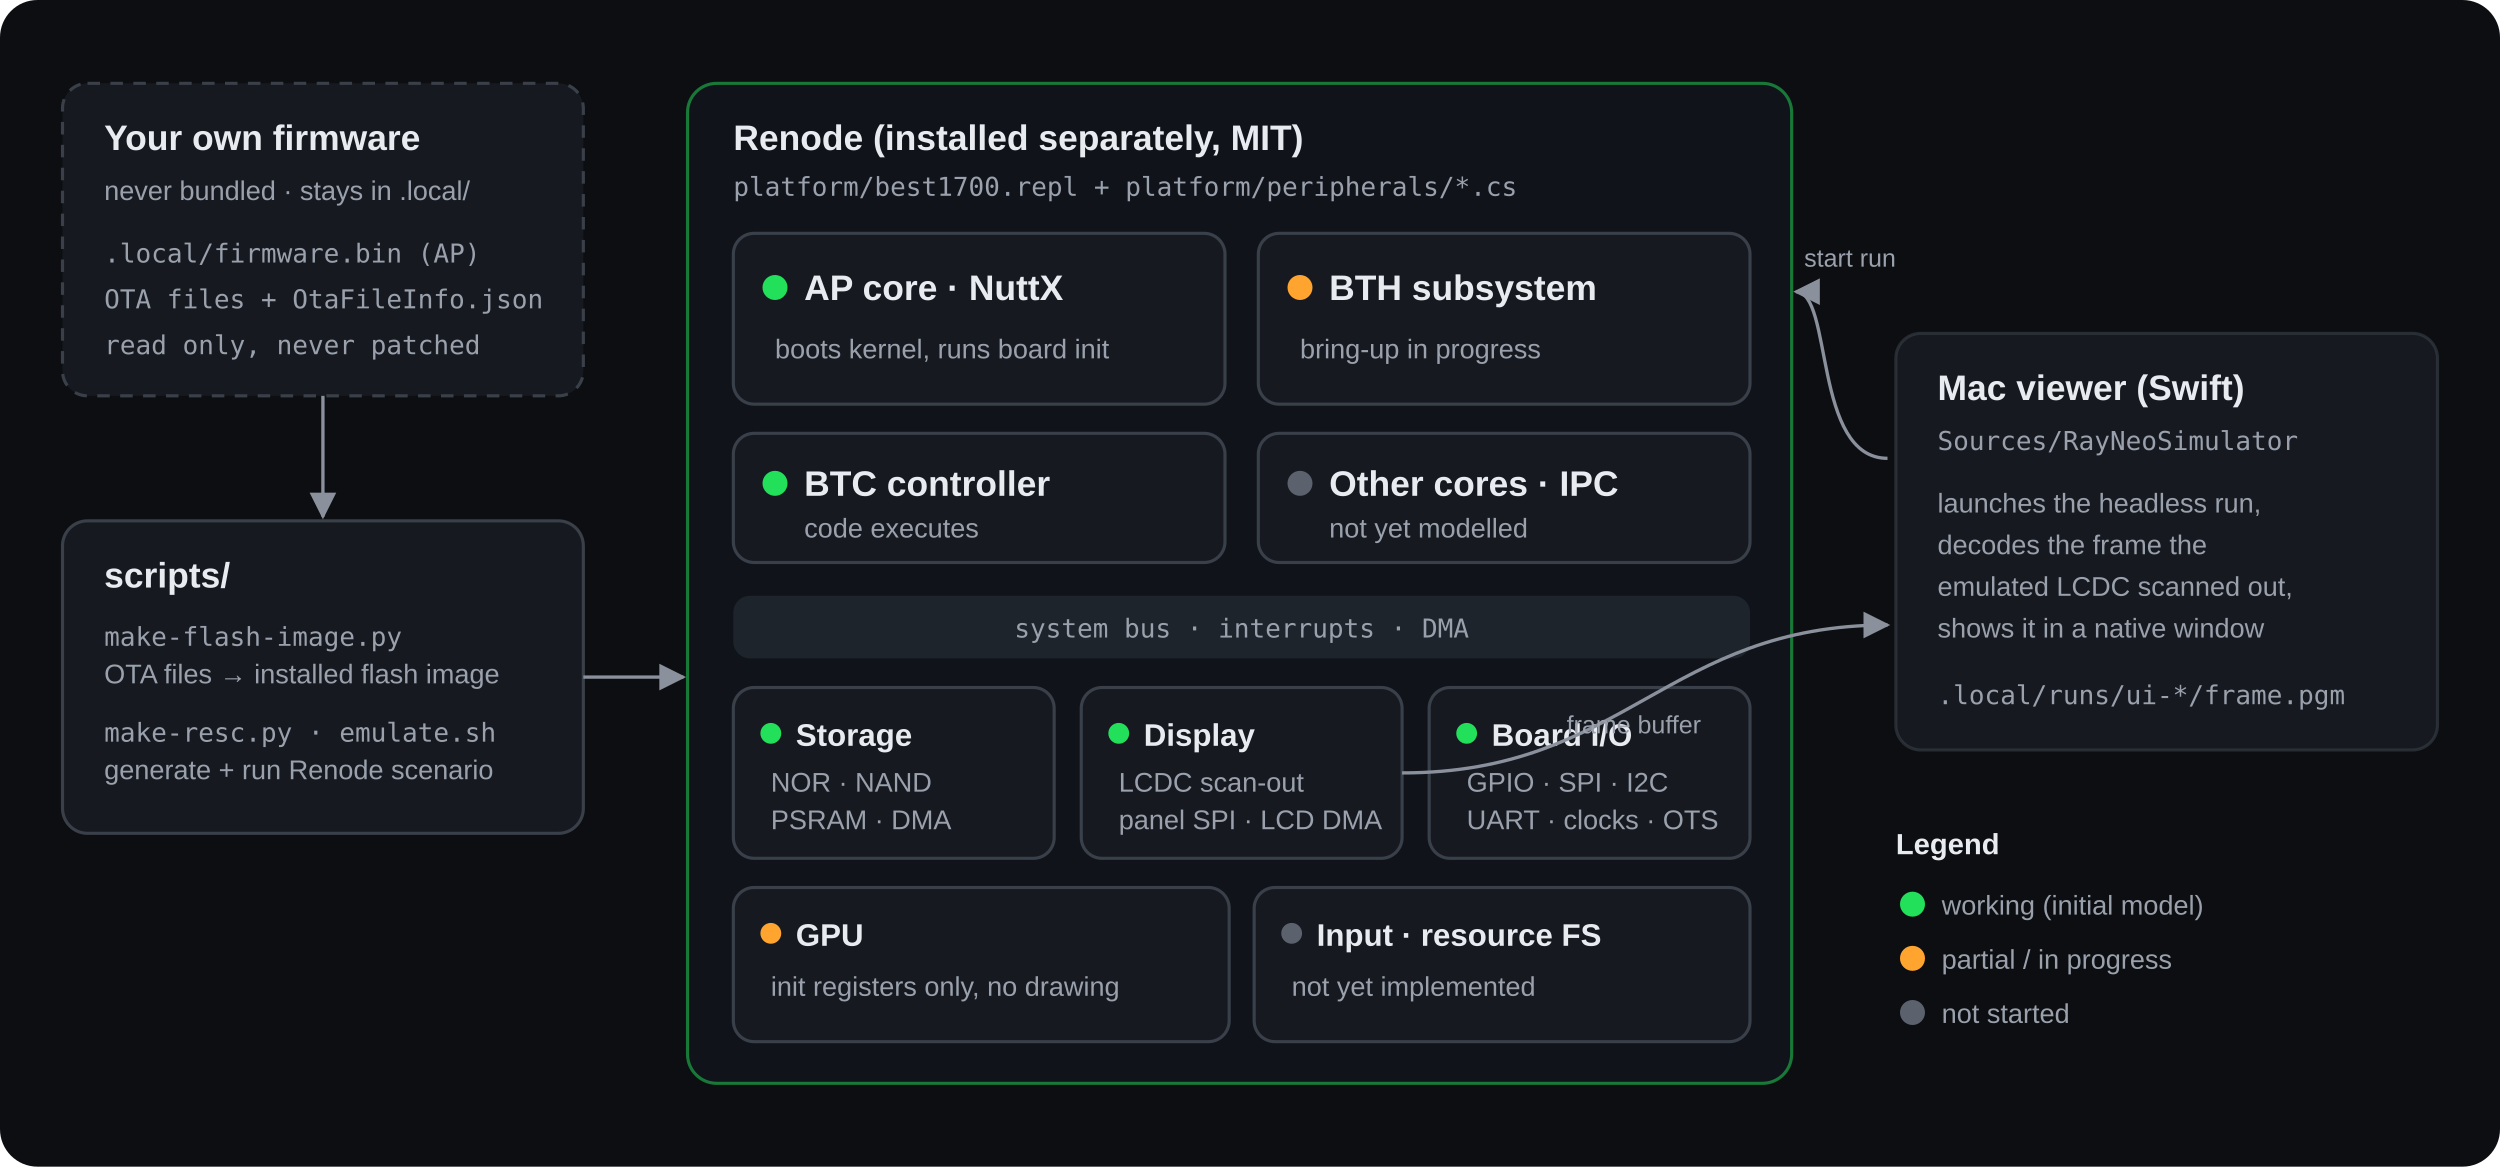
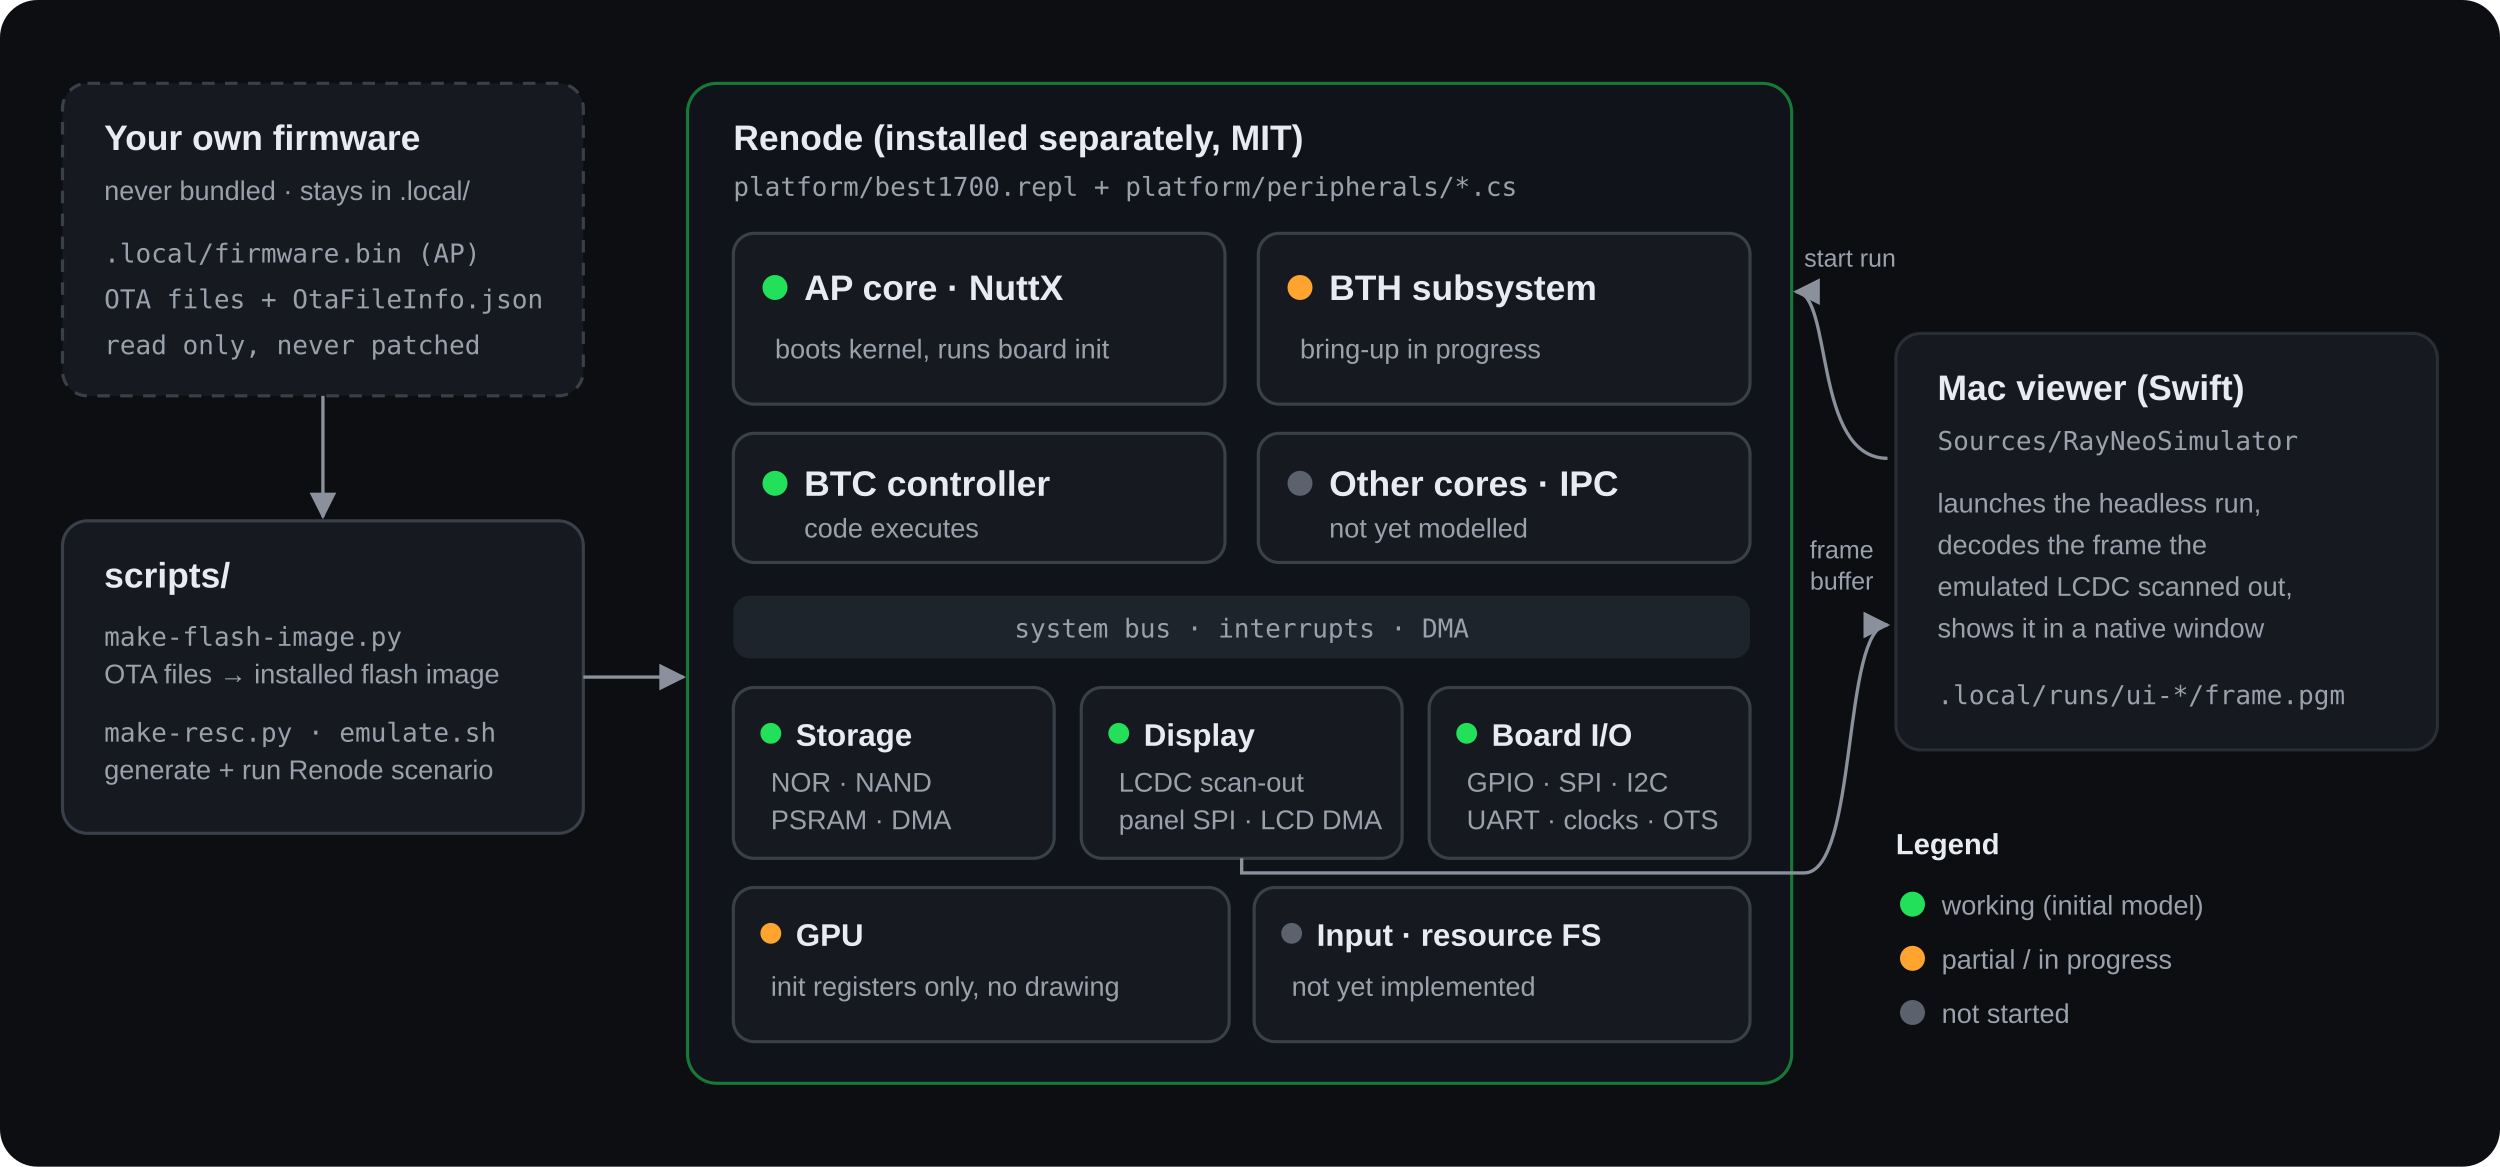
<svg xmlns="http://www.w3.org/2000/svg" width="1200" height="560" viewBox="0 0 1200 560" font-family="-apple-system, BlinkMacSystemFont, 'Segoe UI', 'Helvetica Neue', Arial, sans-serif">
  <defs>
    <marker id="ar" viewBox="0 0 10 10" refX="9" refY="5" markerWidth="8" markerHeight="8" orient="auto-start-reverse">
      <path d="M0 0 L10 5 L0 10 z" fill="#8A919C" />
    </marker>
    <style>
.box{fill:#161A20;stroke:#3A4049;stroke-width:1.5}
.t{fill:#E8EBF0;font-size:17px;font-weight:600}
.s{fill:#9AA1AC;font-size:13px}
.m{fill:#9AA1AC;font-size:12.5px;font-family:ui-monospace,SFMono-Regular,Menlo,Consolas,monospace}
.ok{fill:#22E05A}.wip{fill:#FFA42E}.no{fill:#5B626D}
.l{stroke:#8A919C;stroke-width:1.6;fill:none}
</style>
  </defs>
  <rect width="1200" height="560" rx="18" fill="#0C0E11" />
  <rect class="box" x="30" y="40" width="250" height="150" rx="12" stroke-dasharray="6 5" />
  <text class="t" x="50" y="72">Your own firmware</text>
  <text class="s" x="50" y="96">never bundled · stays in .local/</text>
  <text class="m" x="50" y="126">.local/firmware.bin (AP)</text>
  <text class="m" x="50" y="148">OTA files + OtaFileInfo.json</text>
  <text class="m" x="50" y="170">read only, never patched</text>
  <rect class="box" x="30" y="250" width="250" height="150" rx="12" />
  <text class="t" x="50" y="282">scripts/</text>
  <text class="m" x="50" y="310">make-flash-image.py</text>
  <text class="s" x="50" y="328">OTA files → installed flash image</text>
  <text class="m" x="50" y="356">make-resc.py · emulate.sh</text>
  <text class="s" x="50" y="374">generate + run Renode scenario</text>
  <path class="l" d="M155 190 V248" marker-end="url(#ar)" />
  <rect x="330" y="40" width="530" height="480" rx="14" fill="#10141A" stroke="#22E05A" stroke-opacity=".5" stroke-width="1.5" />
  <text class="t" x="352" y="72">Renode (installed separately, MIT)</text>
  <text class="m" x="352" y="94">platform/best1700.repl + platform/peripherals/*.cs</text>
  <rect class="box" x="352" y="112" width="236" height="82" rx="10" />
  <circle class="ok" cx="372" cy="138" r="6" />
  <text class="t" x="386" y="144">AP core · NuttX</text>
  <text class="s" x="372" y="172">boots kernel, runs board init</text>
  <rect class="box" x="604" y="112" width="236" height="82" rx="10" />
  <circle class="wip" cx="624" cy="138" r="6" />
  <text class="t" x="638" y="144">BTH subsystem</text>
  <text class="s" x="624" y="172">bring-up in progress</text>
  <rect class="box" x="352" y="208" width="236" height="62" rx="10" />
  <circle class="ok" cx="372" cy="232" r="6" />
  <text class="t" x="386" y="238">BTC controller</text>
  <text class="s" x="386" y="258">code executes</text>
  <rect class="box" x="604" y="208" width="236" height="62" rx="10" />
  <circle class="no" cx="624" cy="232" r="6" />
  <text class="t" x="638" y="238">Other cores · IPC</text>
  <text class="s" x="638" y="258">not yet modelled</text>
  <rect x="352" y="286" width="488" height="30" rx="8" fill="#1E242C" />
  <text class="m" x="596" y="306" text-anchor="middle">system bus · interrupts · DMA</text>
  <g>
    <rect class="box" x="352" y="330" width="154" height="82" rx="10" />
    <circle class="ok" cx="370" cy="352" r="5" />
    <text class="t" x="382" y="358" style="font-size:15px">Storage</text>
    <text class="s" x="370" y="380">NOR · NAND</text>
    <text class="s" x="370" y="398">PSRAM · DMA</text>
    <rect class="box" x="519" y="330" width="154" height="82" rx="10" />
    <circle class="ok" cx="537" cy="352" r="5" />
    <text class="t" x="549" y="358" style="font-size:15px">Display</text>
    <text class="s" x="537" y="380">LCDC scan-out</text>
    <text class="s" x="537" y="398">panel SPI · LCD DMA</text>
    <rect class="box" x="686" y="330" width="154" height="82" rx="10" />
    <circle class="ok" cx="704" cy="352" r="5" />
    <text class="t" x="716" y="358" style="font-size:15px">Board I/O</text>
    <text class="s" x="704" y="380">GPIO · SPI · I2C</text>
    <text class="s" x="704" y="398">UART · clocks · OTS</text>
    <rect class="box" x="352" y="426" width="238" height="74" rx="10" />
    <circle class="wip" cx="370" cy="448" r="5" />
    <text class="t" x="382" y="454" style="font-size:15px">GPU</text>
    <text class="s" x="370" y="478">init registers only, no drawing</text>
    <rect class="box" x="602" y="426" width="238" height="74" rx="10" />
    <circle class="no" cx="620" cy="448" r="5" />
    <text class="t" x="632" y="454" style="font-size:15px">Input · resource FS</text>
    <text class="s" x="620" y="478">not yet implemented</text>
  </g>
  <path class="l" d="M280 325 H328" marker-end="url(#ar)" />
  <rect class="box" x="910" y="160" width="260" height="200" rx="12" stroke="#2E8BFF" stroke-opacity=".6" />
  <text class="t" x="930" y="192">Mac viewer (Swift)</text>
  <text class="m" x="930" y="216">Sources/RayNeoSimulator</text>
  <text class="s" x="930" y="246">launches the headless run,</text>
  <text class="s" x="930" y="266">decodes the frame the</text>
  <text class="s" x="930" y="286">emulated LCDC scanned out,</text>
  <text class="s" x="930" y="306">shows it in a native window</text>
  <text class="m" x="930" y="338">.local/runs/ui-*/frame.pgm</text>
-   <path class="l" d="M673 371 C780 371 800 300 906 300" marker-end="url(#ar)" />
-   <text class="s" x="752" y="352" style="font-size:12px">frame buffer</text>
+   <path class="l" d="M596 412 V419 H866 C892 419 884 300 906 300" marker-end="url(#ar)" />
+   <text class="s" x="884" y="268" text-anchor="middle" style="font-size:12px">frame</text>
+   <text class="s" x="884" y="283" text-anchor="middle" style="font-size:12px">buffer</text>
  <path class="l" d="M906 220 C870 220 880 140 862 140" marker-end="url(#ar)" />
  <text class="s" x="866" y="128" style="font-size:12px">start run</text>
  <g transform="translate(910,410)">
    <text class="t" x="0" y="0" style="font-size:14px">Legend</text>
    <circle class="ok" cx="8" cy="24" r="6" />
    <text class="s" x="22" y="29">working (initial model)</text>
    <circle class="wip" cx="8" cy="50" r="6" />
    <text class="s" x="22" y="55">partial / in progress</text>
    <circle class="no" cx="8" cy="76" r="6" />
    <text class="s" x="22" y="81">not started</text>
  </g>
</svg>
